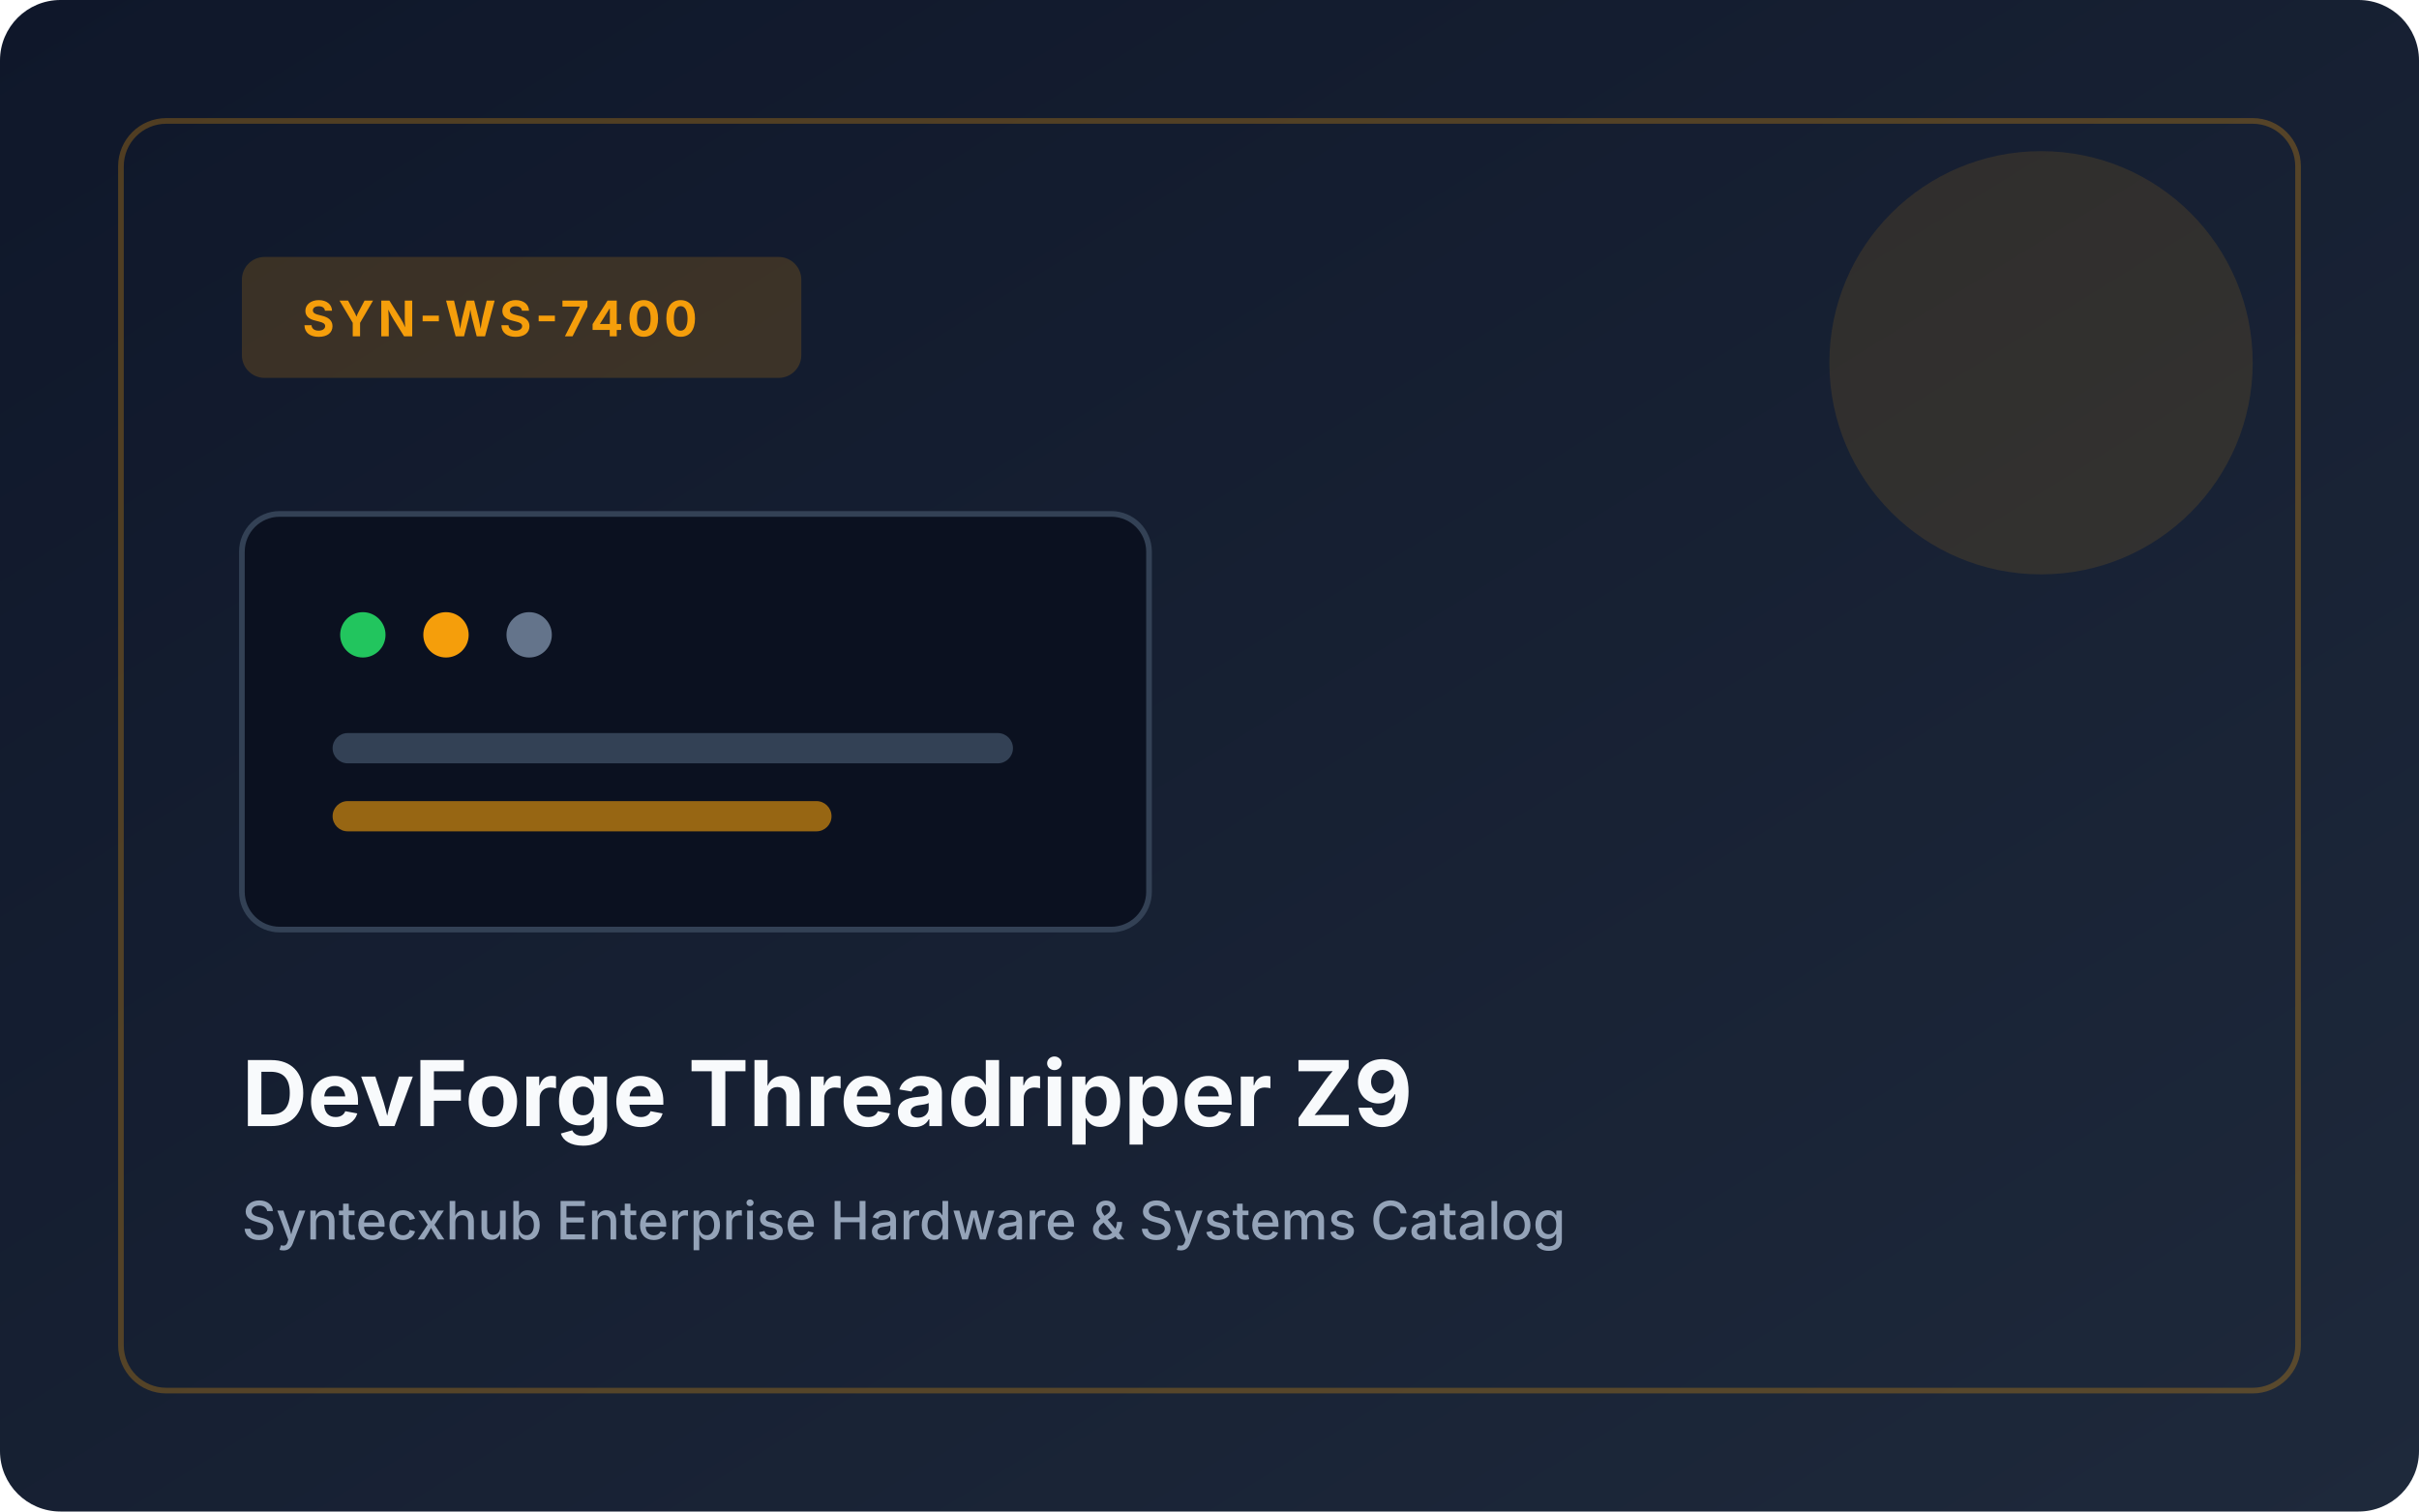
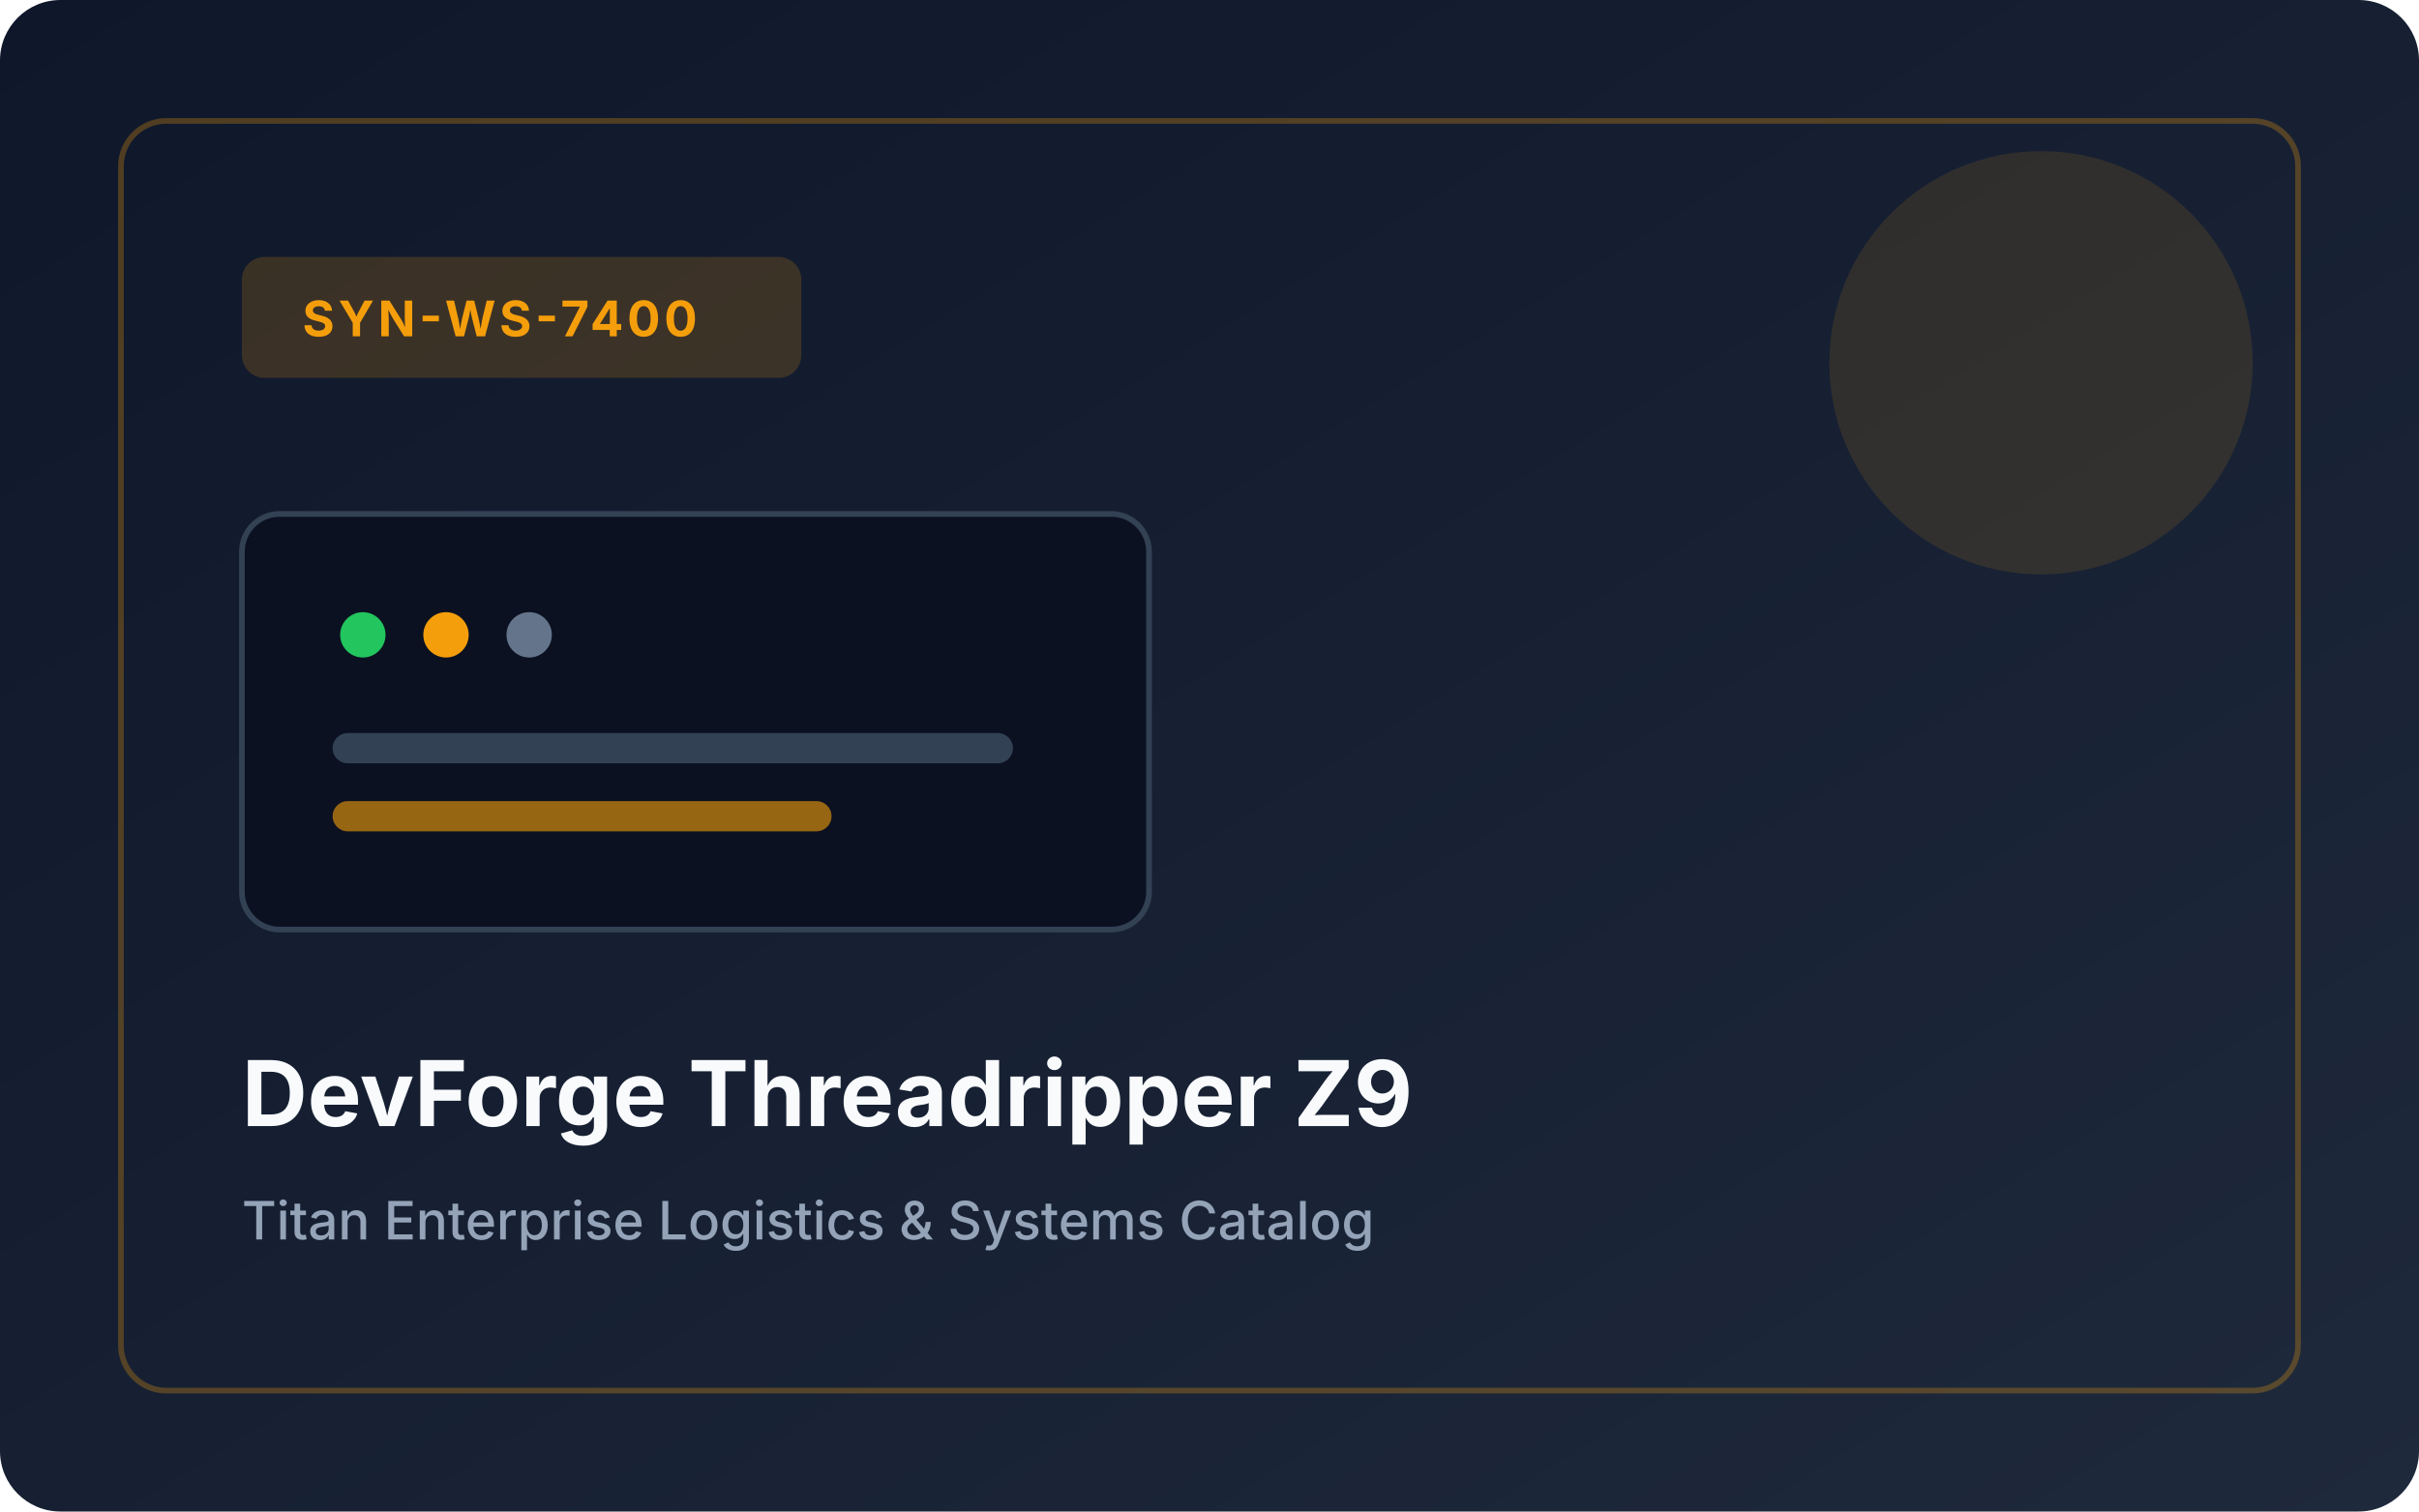
<svg xmlns="http://www.w3.org/2000/svg" viewBox="0 0 640 400" width="640" height="400">
  <defs>
    <linearGradient id="bg-SYN-WS-7400" x1="0" y1="0" x2="1" y2="1">
      <stop offset="0%" stop-color="#0F172A" />
      <stop offset="100%" stop-color="#1E293B" />
    </linearGradient>
  </defs>
  <rect width="640" height="400" rx="16" fill="url(#bg-SYN-WS-7400)" />
  <rect x="32" y="32" width="576" height="336" rx="12" fill="none" stroke="#F59E0B" stroke-opacity="0.28" stroke-width="1.5" />
  <circle cx="540" cy="96" r="56" fill="#F59E0B" fill-opacity="0.12" />
  <rect x="64" y="68" width="148" height="32" rx="6" fill="#F59E0B" fill-opacity="0.18" />
  <text x="80" y="89" fill="#F59E0B" font-family="Inter, system-ui, sans-serif" font-size="13" font-weight="700" letter-spacing="1">SYN-WS-7400</text>
  <rect x="64" y="136" width="240" height="110" rx="10" fill="#0B1120" stroke="#334155" stroke-width="1.5" />
  <circle cx="96" cy="168" r="6" fill="#22C55E" />
  <circle cx="118" cy="168" r="6" fill="#F59E0B" />
  <circle cx="140" cy="168" r="6" fill="#64748B" />
  <rect x="88" y="194" width="180" height="8" rx="4" fill="#334155" />
  <rect x="88" y="212" width="132" height="8" rx="4" fill="#F59E0B" fill-opacity="0.6" />
  <text x="64" y="298" fill="#F8FAFC" font-family="Inter, system-ui, sans-serif" font-size="24" font-weight="700">DevForge Threadripper Z9</text>
-   <text x="64" y="328" fill="#94A3B8" font-family="Inter, system-ui, sans-serif" font-size="14" font-weight="500">Syntecxhub Enterprise Hardware &amp; Systems Catalog</text>
+   <text x="64" y="328" fill="#94A3B8" font-family="Inter, system-ui, sans-serif" font-size="14" font-weight="500">Titan Enterprise Logistics &amp; Systems Catalog</text>
</svg>
